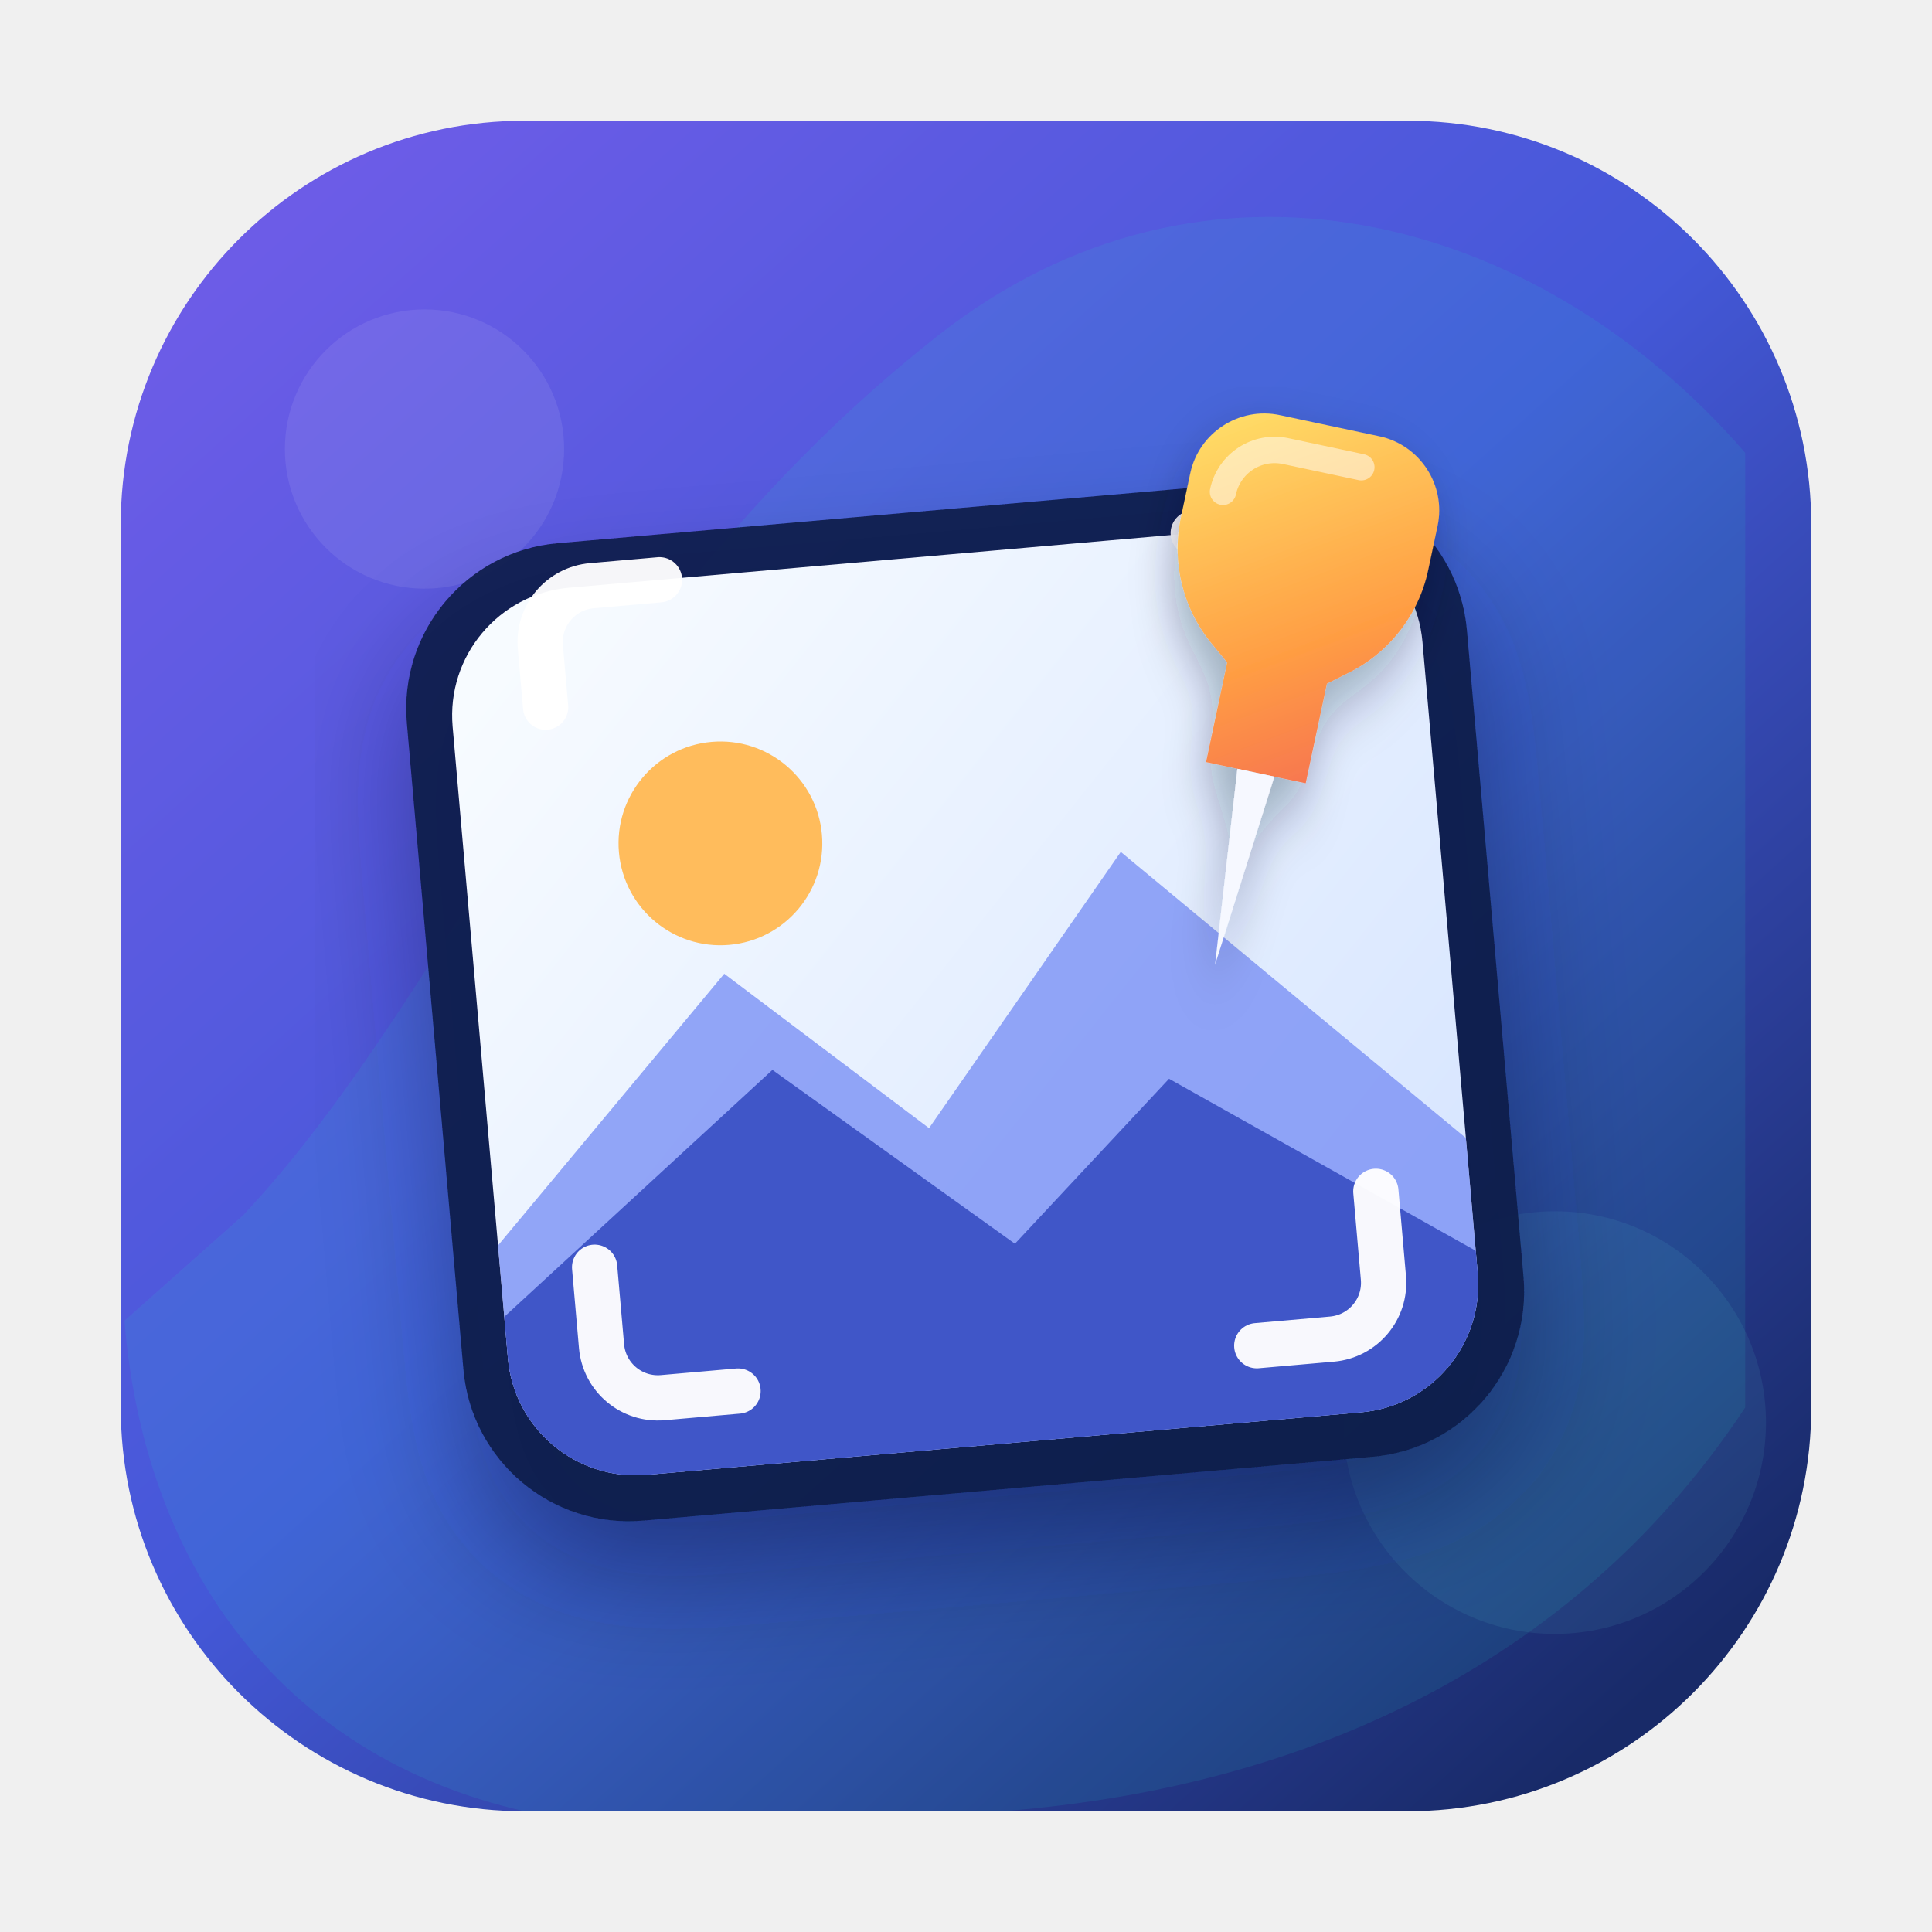
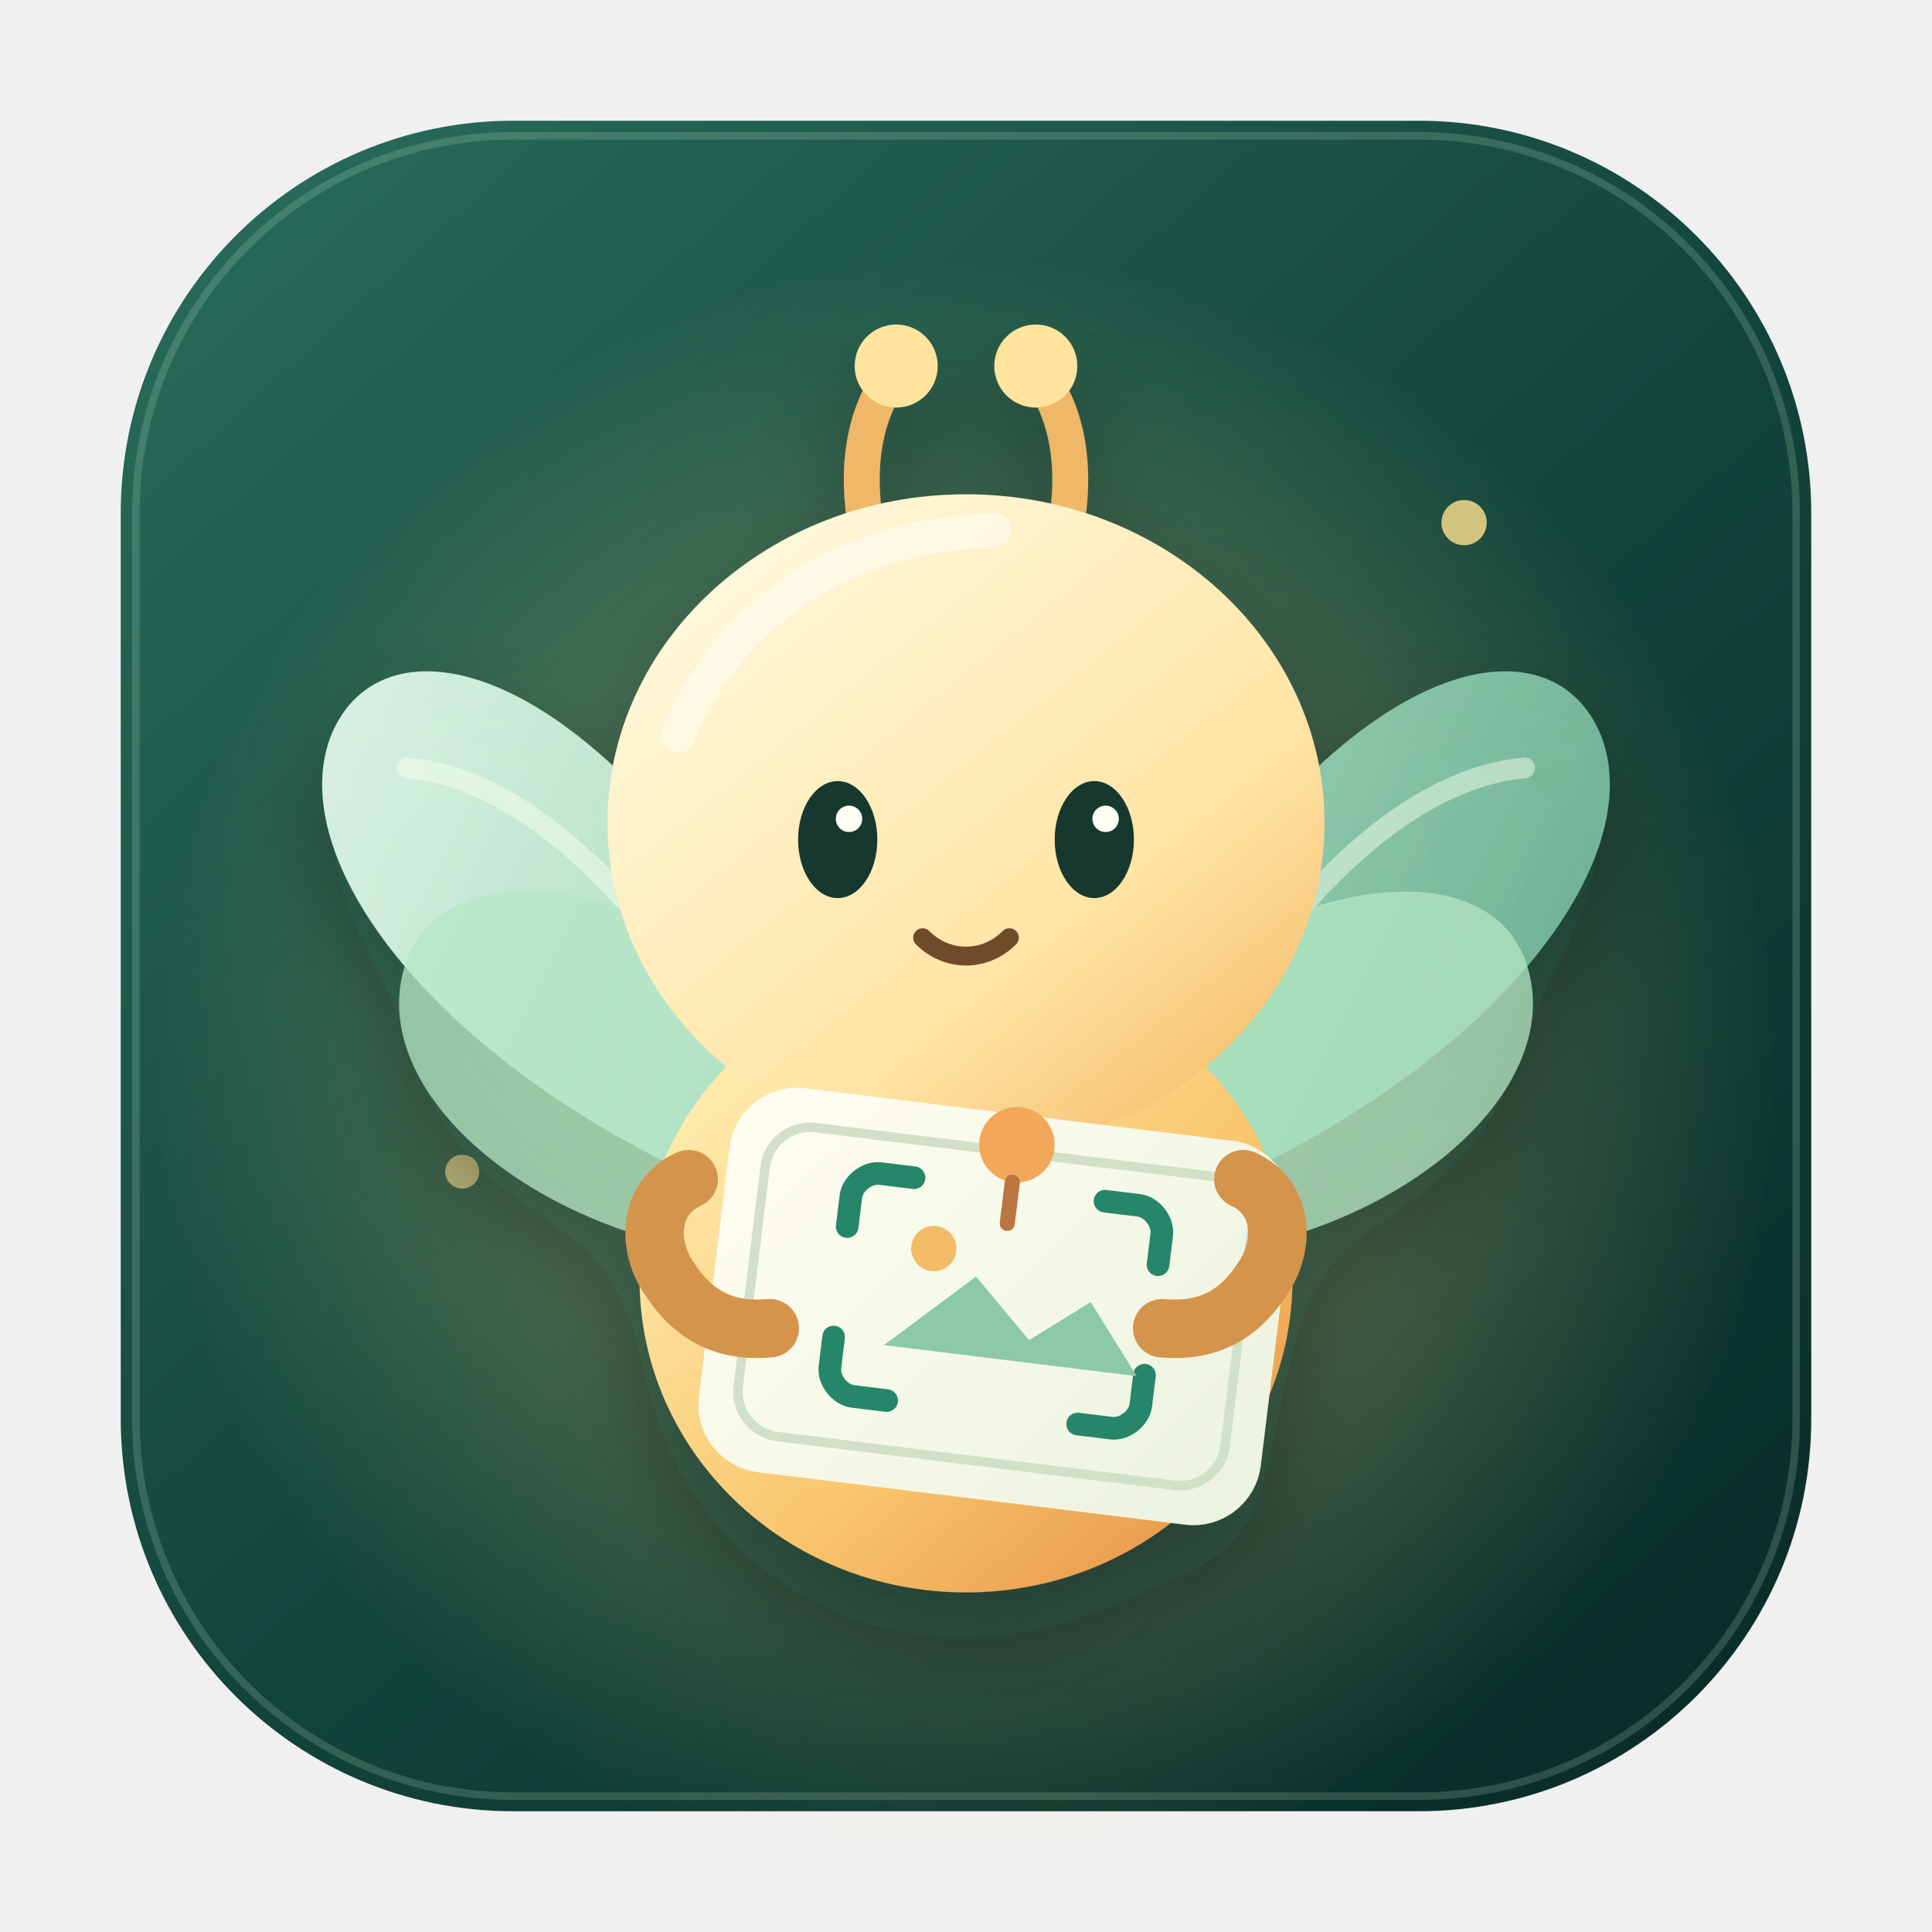
- <svg xmlns="http://www.w3.org/2000/svg" width="1024" height="1024" viewBox="0 0 1024 1024">
+ <svg xmlns="http://www.w3.org/2000/svg" width="1024" height="1024" viewBox="0 0 1024 1024" role="img" aria-label="PinboardShot firefly guardian">
  <defs>
-     <linearGradient id="background" x1="152" y1="116" x2="866" y2="908" gradientUnits="userSpaceOnUse">
-       <stop offset="0" stop-color="#6C5CE7" />
-       <stop offset="0.48" stop-color="#4458D8" />
-       <stop offset="1" stop-color="#182A68" />
+     <linearGradient id="tile" x1="120" y1="84" x2="910" y2="956" gradientUnits="userSpaceOnUse">
+       <stop stop-color="#286B59" />
+       <stop offset=".53" stop-color="#12443A" />
+       <stop offset="1" stop-color="#092B27" />
    </linearGradient>
-     <linearGradient id="screen" x1="302" y1="311" x2="713" y2="702" gradientUnits="userSpaceOnUse">
-       <stop offset="0" stop-color="#F7FBFF" />
-       <stop offset="1" stop-color="#D8E6FF" />
+     <radialGradient id="halo">
+       <stop stop-color="#F5D989" stop-opacity=".5" />
+       <stop offset="1" stop-color="#F5D989" stop-opacity="0" />
+     </radialGradient>
+     <linearGradient id="wing" x1="184" y1="335" x2="850" y2="668" gradientUnits="userSpaceOnUse">
+       <stop stop-color="#E9FFF1" />
+       <stop offset=".5" stop-color="#A7DFC3" />
+       <stop offset="1" stop-color="#68B193" />
    </linearGradient>
-     <linearGradient id="pin" x1="605" y1="241" x2="738" y2="450" gradientUnits="userSpaceOnUse">
-       <stop offset="0" stop-color="#FFDC67" />
-       <stop offset="0.52" stop-color="#FF9D43" />
-       <stop offset="1" stop-color="#F15A5A" />
+     <linearGradient id="body" x1="375" y1="528" x2="647" y2="838" gradientUnits="userSpaceOnUse">
+       <stop stop-color="#FFF1B7" />
+       <stop offset=".6" stop-color="#F9C66D" />
+       <stop offset="1" stop-color="#E79345" />
    </linearGradient>
-     <filter id="cardShadow" x="190" y="219" width="676" height="650" filterUnits="userSpaceOnUse">
-       <feDropShadow dx="0" dy="34" stdDeviation="32" flood-color="#081134" flood-opacity="0.38" />
-     </filter>
-     <filter id="pinShadow" x="555" y="211" width="254" height="312" filterUnits="userSpaceOnUse">
-       <feDropShadow dx="0" dy="16" stdDeviation="14" flood-color="#10183A" flood-opacity="0.32" />
+     <linearGradient id="face" x1="392" y1="272" x2="663" y2="607" gradientUnits="userSpaceOnUse">
+       <stop stop-color="#FFF9DE" />
+       <stop offset=".65" stop-color="#FFE4A4" />
+       <stop offset="1" stop-color="#F5B965" />
+     </linearGradient>
+     <linearGradient id="note" x1="398" y1="594" x2="676" y2="814" gradientUnits="userSpaceOnUse">
+       <stop stop-color="#FFFDF0" />
+       <stop offset="1" stop-color="#EAF2DE" />
+     </linearGradient>
+     <filter id="shadow" x="130" y="150" width="770" height="750" filterUnits="userSpaceOnUse">
+       <feDropShadow dx="0" dy="26" stdDeviation="25" flood-color="#031C17" flood-opacity=".38" />
    </filter>
  </defs>
-   <rect x="64" y="64" width="896" height="896" rx="214" fill="url(#background)" />
-   <path d="M129 644C245 520 309 326 497 178C638 67 814 112 925 240V746C839 876 700 947 531 960H278C146 930 76 826 66 700Z" fill="#1DE2D0" opacity="0.10" />
-   <circle cx="225" cy="238" r="74" fill="#FFFFFF" opacity="0.08" />
-   <circle cx="824" cy="754" r="112" fill="#65F1E4" opacity="0.08" />
-   <g filter="url(#cardShadow)" transform="rotate(-5 512 535)">
-     <rect x="230" y="270" width="564" height="520" rx="88" fill="#101A48" opacity="0.92" />
-     <rect x="254" y="294" width="516" height="472" rx="68" fill="url(#screen)" />
-     <path d="M254 638L386 505L487 596L601 459L770 626V698C770 735.6 739.6 766 702 766H322C284.4 766 254 735.6 254 698V638Z" fill="#7B91F5" opacity="0.80" />
-     <path d="M254 676L407 558L527 661L616 581L770 686V698C770 735.6 739.6 766 702 766H322C284.4 766 254 735.6 254 698V676Z" fill="#4057C8" />
-     <circle cx="390" cy="436" r="54" fill="#FFBC5B" />
-     <path d="M304 356V324C304 307.4 317.4 294 334 294H370M654 294H690C706.6 294 720 307.4 720 324V360M720 650V696C720 712.6 706.6 726 690 726H650M374 726H334C317.4 726 304 712.6 304 696V654" fill="none" stroke="#FFFFFF" stroke-width="24" stroke-linecap="round" opacity="0.96" />
-   </g>
-   <g filter="url(#pinShadow)" transform="rotate(12 674 351)">
-     <path d="M611 262C611 240 629 222 651 222H705C727 222 745 240 745 262V286C745 310 734 333 715 348L705 356V410H651V356L641 348C622 333 611 310 611 286V262Z" fill="url(#pin)" />
-     <path d="M668 410H688L678 514L668 410Z" fill="#F6F8FF" />
-     <path d="M630 268C630 252.5 642.5 240 658 240H699" fill="none" stroke="#FFFFFF" stroke-width="14" stroke-linecap="round" opacity="0.50" />
+   <rect x="64" y="64" width="896" height="896" rx="208" fill="url(#tile)" />
+   <rect x="72" y="72" width="880" height="880" rx="200" fill="none" stroke="#C7EACA" stroke-opacity=".19" stroke-width="4" />
+   <circle cx="512" cy="567" r="428" fill="url(#halo)" />
+   <circle cx="776" cy="277" r="12" fill="#FFE18D" opacity=".8" />
+   <circle cx="245" cy="621" r="9" fill="#FFE18D" opacity=".65" />
+   <g filter="url(#shadow)">
+     <path d="M428 546C320 347 202 321 175 391C150 459 237 571 397 636Z" fill="url(#wing)" opacity=".91" />
+     <path d="M596 546C704 347 822 321 849 391C874 459 787 571 627 636Z" fill="url(#wing)" opacity=".91" />
+     <path d="M216 407C281 413 347 480 402 580M808 407C743 413 677 480 622 580" fill="none" stroke="#F5FFF0" stroke-opacity=".48" stroke-width="11" stroke-linecap="round" />
+     <path d="M437 541C329 456 230 454 214 514C196 578 279 653 392 666Z" fill="#B5E8C5" opacity=".72" />
+     <path d="M587 541C695 456 794 454 810 514C828 578 745 653 632 666Z" fill="#B5E8C5" opacity=".72" />
+     <path d="M475 333C450 272 451 226 476 195M549 333C574 272 573 226 548 195" fill="none" stroke="#EFB768" stroke-width="19" stroke-linecap="round" />
+     <circle cx="475" cy="194" r="22" fill="#FFE49D" />
+     <circle cx="549" cy="194" r="22" fill="#FFE49D" />
+     <ellipse cx="512" cy="678" rx="173" ry="166" fill="url(#body)" />
+     <ellipse cx="512" cy="436" rx="190" ry="174" fill="url(#face)" />
+     <path d="M359 390C393 312 462 283 527 281" fill="none" stroke="#FFFFFF" stroke-opacity=".43" stroke-width="18" stroke-linecap="round" />
+     <ellipse cx="444" cy="445" rx="21" ry="31" fill="#17392F" />
+     <ellipse cx="580" cy="445" rx="21" ry="31" fill="#17392F" />
+     <circle cx="450" cy="434" r="7" fill="#FFFDF4" />
+     <circle cx="586" cy="434" r="7" fill="#FFFDF4" />
+     <path d="M489 497C502 510 522 510 535 497" fill="none" stroke="#704B2C" stroke-width="10" stroke-linecap="round" />
+     <g transform="rotate(7 528 688)">
+       <rect x="378" y="590" width="300" height="205" rx="36" fill="url(#note)" />
+       <rect x="398" y="610" width="260" height="165" rx="24" fill="none" stroke="#D1E0C9" stroke-width="5" />
+       <path d="M445 660V644C445 637 452 630 459 630H477M579 630H597C604 630 611 637 611 644V660M611 719V735C611 742 604 749 597 749H579M477 749H459C452 749 445 742 445 735V719" fill="none" stroke="#28866B" stroke-width="12" stroke-linecap="round" />
+       <path d="M472 720L516 678L548 708L578 684L607 720Z" fill="#8BC9AA" />
+       <circle cx="492" cy="666" r="12" fill="#F2BC66" />
+       <circle cx="529" cy="606" r="20" fill="#F2A859" />
+       <path d="M529 626V648" stroke="#BA7543" stroke-width="8" stroke-linecap="round" />
+     </g>
+     <path d="M365 625C343 635 343 661 355 678C368 698 385 706 408 704M659 625C681 635 681 661 669 678C656 698 639 706 616 704" fill="none" stroke="#D5944B" stroke-width="31" stroke-linecap="round" />
  </g>
</svg>
